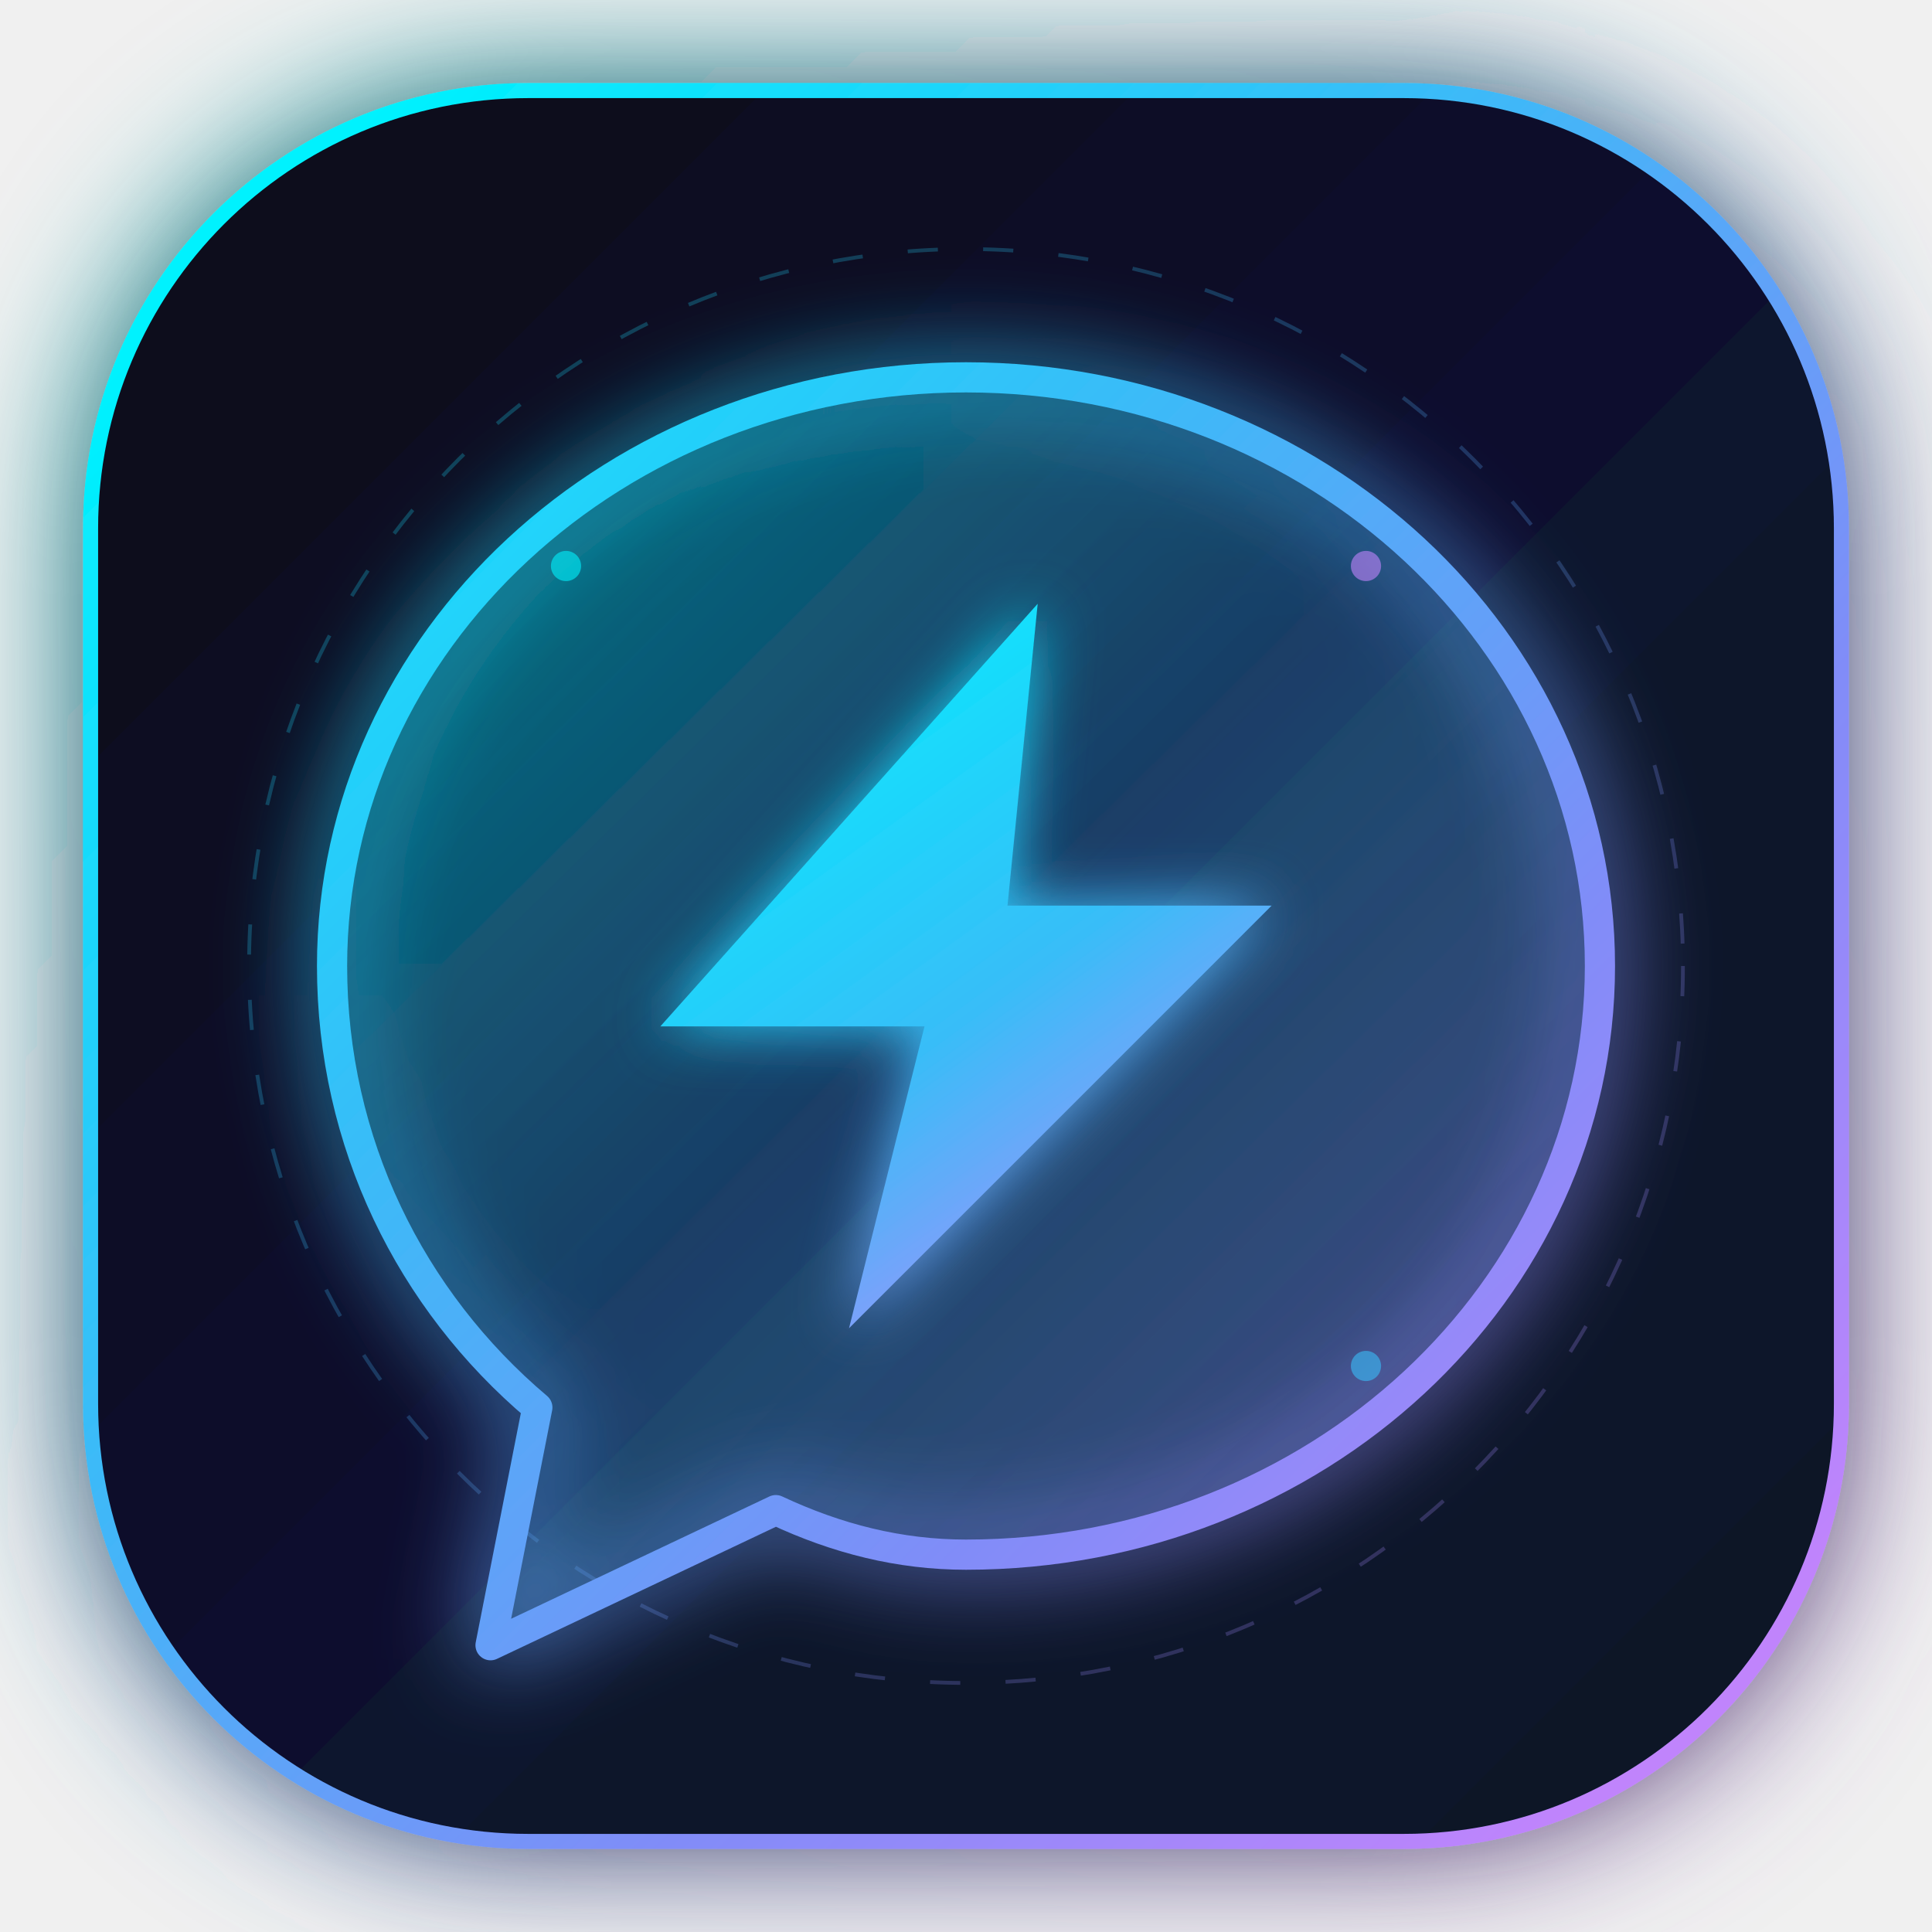
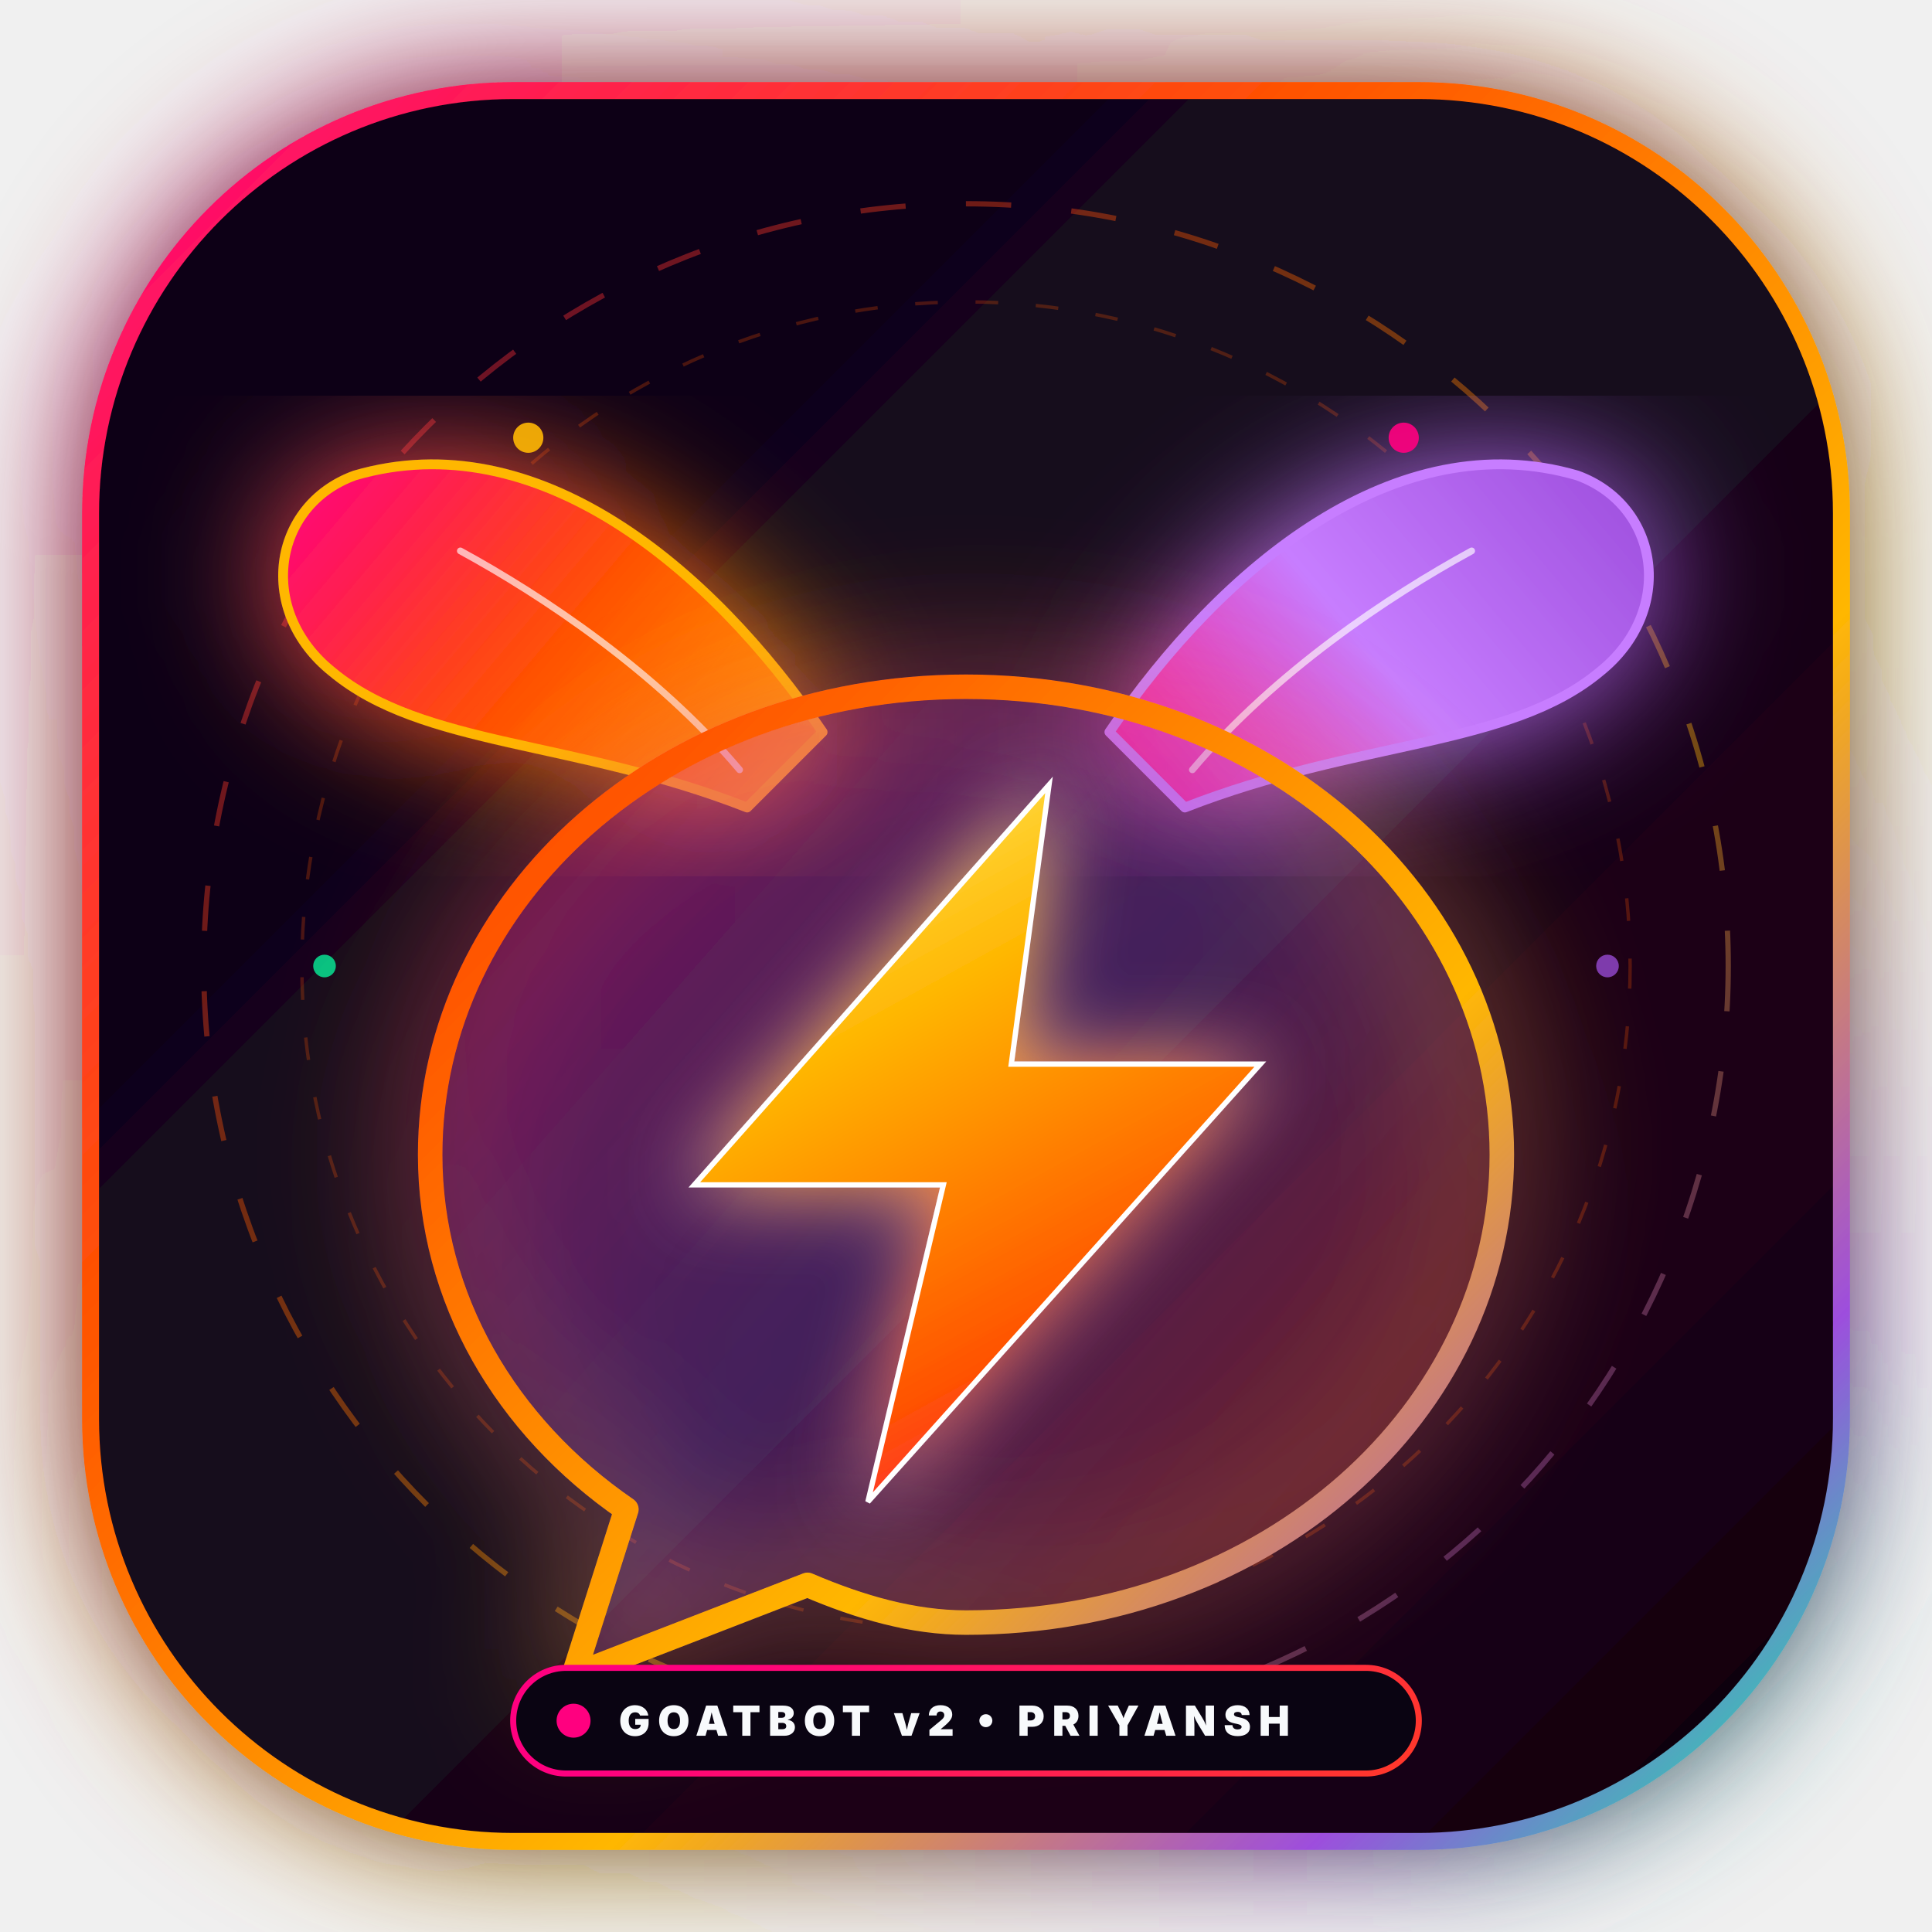
<svg xmlns="http://www.w3.org/2000/svg" width="512" height="512" viewBox="0 0 512 512" fill="none" role="img" aria-labelledby="logoTitle logoDesc">
  <defs>
-     <linearGradient id="bgGrad" x1="0" y1="0" x2="512" y2="512" gradientUnits="userSpaceOnUse">
-       <stop stop-color="#070914" />
-       <stop offset="0.5" stop-color="#0f112e" />
-       <stop offset="1" stop-color="#061826" />
+     <linearGradient id="cyberBg" x1="0" y1="0" x2="512" y2="512" gradientUnits="userSpaceOnUse">
+       <stop stop-color="#07040D" />
+       <stop offset="0.4" stop-color="#14071D" />
+       <stop offset="0.75" stop-color="#1C0616" />
+       <stop offset="1" stop-color="#08020A" />
    </linearGradient>
-     <linearGradient id="neonAccent" x1="64" y1="64" x2="448" y2="448" gradientUnits="userSpaceOnUse">
-       <stop stop-color="#00F2FE" />
-       <stop offset="0.35" stop-color="#38BDF8" />
-       <stop offset="0.7" stop-color="#818CF8" />
-       <stop offset="1" stop-color="#C084FC" />
+     <linearGradient id="cyberRim" x1="24" y1="24" x2="488" y2="488" gradientUnits="userSpaceOnUse">
+       <stop stop-color="#FF007F" />
+       <stop offset="0.35" stop-color="#FF5400" />
+       <stop offset="0.65" stop-color="#FFB703" />
+       <stop offset="0.85" stop-color="#9D4EDD" />
+       <stop offset="1" stop-color="#05FFA1" />
    </linearGradient>
-     <linearGradient id="bubbleGrad" x1="128" y1="120" x2="384" y2="380" gradientUnits="userSpaceOnUse">
-       <stop stop-color="#00F2FE" stop-opacity="0.25" />
-       <stop offset="0.5" stop-color="#38BDF8" stop-opacity="0.15" />
-       <stop offset="1" stop-color="#818CF8" stop-opacity="0.25" />
+     <linearGradient id="hornLeft" x1="90" y1="110" x2="220" y2="220" gradientUnits="userSpaceOnUse">
+       <stop stop-color="#FF007F" />
+       <stop offset="0.5" stop-color="#FF5400" />
+       <stop offset="1" stop-color="#FFB703" />
    </linearGradient>
-     <linearGradient id="boltGrad" x1="200" y1="160" x2="330" y2="340" gradientUnits="userSpaceOnUse">
-       <stop stop-color="#00F2FE" />
-       <stop offset="0.55" stop-color="#38BDF8" />
-       <stop offset="1" stop-color="#C084FC" />
+     <linearGradient id="hornRight" x1="422" y1="110" x2="292" y2="220" gradientUnits="userSpaceOnUse">
+       <stop stop-color="#9D4EDD" />
+       <stop offset="0.5" stop-color="#C77DFF" />
+       <stop offset="1" stop-color="#FF007F" />
    </linearGradient>
-     <filter id="outerGlow" x="-20%" y="-20%" width="140%" height="140%">
-       <feGaussianBlur stdDeviation="20" result="blur" />
+     <linearGradient id="plasmaBubble" x1="114" y1="180" x2="398" y2="430" gradientUnits="userSpaceOnUse">
+       <stop stop-color="#FF007F" stop-opacity="0.28" />
+       <stop offset="0.5" stop-color="#9D4EDD" stop-opacity="0.18" />
+       <stop offset="1" stop-color="#FF5400" stop-opacity="0.25" />
+     </linearGradient>
+     <linearGradient id="plasmaBolt" x1="220" y1="200" x2="330" y2="400" gradientUnits="userSpaceOnUse">
+       <stop stop-color="#FFF066" />
+       <stop offset="0.3" stop-color="#FFB703" />
+       <stop offset="0.7" stop-color="#FF5400" />
+       <stop offset="1" stop-color="#FF007F" />
+     </linearGradient>
+     <filter id="crimsonGlow" x="-20%" y="-20%" width="140%" height="140%">
+       <feGaussianBlur stdDeviation="18" result="blur" />
      <feMerge>
        <feMergeNode in="blur" />
        <feMergeNode in="SourceGraphic" />
      </feMerge>
    </filter>
-     <filter id="iconGlow" x="-30%" y="-30%" width="160%" height="160%">
-       <feGaussianBlur stdDeviation="12" result="blur" />
-       <feMerge>
-         <feMergeNode in="blur" />
-         <feMergeNode in="SourceGraphic" />
-       </feMerge>
-     </filter>
-     <filter id="boltGlow" x="-40%" y="-40%" width="180%" height="180%">
-       <feGaussianBlur stdDeviation="8" result="blur" />
+     <filter id="boltFire" x="-35%" y="-35%" width="170%" height="170%">
+       <feGaussianBlur stdDeviation="11" result="blur" />
      <feMerge>
        <feMergeNode in="blur" />
        <feMergeNode in="SourceGraphic" />
      </feMerge>
    </filter>
  </defs>
-   <rect x="24" y="24" width="464" height="464" rx="116" fill="url(#bgGrad)" stroke="url(#neonAccent)" stroke-width="4" filter="url(#outerGlow)" />
-   <circle cx="256" cy="256" r="190" stroke="url(#neonAccent)" stroke-width="1" stroke-dasharray="8 12" stroke-opacity="0.25">
-     <animateTransform attributeName="transform" type="rotate" from="0 256 256" to="360 256 256" dur="30s" repeatCount="indefinite" />
+   <rect x="24" y="24" width="464" height="464" rx="112" fill="url(#cyberBg)" stroke="url(#cyberRim)" stroke-width="4.5" filter="url(#crimsonGlow)" />
+   <circle cx="256" cy="256" r="202" stroke="url(#cyberRim)" stroke-width="1.4" stroke-dasharray="12 16" stroke-opacity="0.4">
+     <animateTransform attributeName="transform" type="rotate" from="0 256 256" to="360 256 256" dur="32s" repeatCount="indefinite" />
  </circle>
-   <g filter="url(#iconGlow)">
-     <path d="M256 100C163.2 100 88 169.8 88 256C88 302.8 108.8 344.6 142.4 373L130 436L205.6 400.2C221.8 407.8 238.4 412 256 412C348.8 412 424 342.2 424 256C424 169.8 348.8 100 256 100Z" fill="url(#bubbleGrad)" stroke="url(#neonAccent)" stroke-width="8" stroke-linejoin="round" />
+   <circle cx="256" cy="256" r="176" stroke="#FF5400" stroke-width="0.9" stroke-opacity="0.25" stroke-dasharray="6 10">
+     <animateTransform attributeName="transform" type="rotate" from="360 256 256" to="0 256 256" dur="24s" repeatCount="indefinite" />
+   </circle>
+   <g filter="url(#crimsonGlow)">
+     <path d="M 218 194 C 188 150 142 112 94 126 C 72 134 68 162 88 178 C 112 198 152 196 198 214 Z" fill="url(#hornLeft)" stroke="#FFB703" stroke-width="2.6" stroke-linejoin="round" />
+     <path d="M 122 146 C 144 158 174 178 196 204" stroke="#FFF" stroke-width="1.8" stroke-linecap="round" opacity="0.65" />
+     <path d="M 294 194 C 324 150 370 112 418 126 C 440 134 444 162 424 178 C 400 198 360 196 314 214 Z" fill="url(#hornRight)" stroke="#C77DFF" stroke-width="2.6" stroke-linejoin="round" />
+     <path d="M 390 146 C 368 158 338 178 316 204" stroke="#FFF" stroke-width="1.8" stroke-linecap="round" opacity="0.65" />
  </g>
-   <g filter="url(#boltGlow)">
-     <path d="M275 160L175 272H245L225 352L337 240H267L275 160Z" fill="url(#boltGrad)">
-       <animate attributeName="opacity" values="1;0.82;1" dur="2.5s" repeatCount="indefinite" />
+   <g filter="url(#crimsonGlow)">
+     <path d="M 256 182 C 176 182 114 238 114 306 C 114 344 134 378 166 400 L 152 444 L 214 420 C 228 426 242 430 256 430 C 336 430 398 374 398 306 C 398 238 336 182 256 182 Z" fill="url(#plasmaBubble)" stroke="url(#cyberRim)" stroke-width="6.5" stroke-linejoin="round" />
+   </g>
+   <g filter="url(#boltFire)">
+     <path d="M 278 208 L 184 314 H 250 L 230 398 L 334 282 H 268 L 278 208 Z" fill="url(#plasmaBolt)" stroke="#FFF" stroke-width="1.4">
+       <animate attributeName="opacity" values="1;0.82;1" dur="2s" repeatCount="indefinite" />
    </path>
  </g>
-   <circle cx="150" cy="150" r="4" fill="#00F2FE" opacity="0.6" />
-   <circle cx="362" cy="150" r="4" fill="#C084FC" opacity="0.6" />
-   <circle cx="362" cy="362" r="4" fill="#38BDF8" opacity="0.6" />
+   <g transform="translate(136, 442)">
+     <rect x="0" y="0" width="240" height="28" rx="14" fill="#0A0412" stroke="url(#cyberRim)" stroke-width="1.6" />
+     <circle cx="16" cy="14" r="4.5" fill="#FF007F">
+       <animate attributeName="opacity" values="1;0.35;1" dur="1.6s" repeatCount="indefinite" />
+     </circle>
+     <text x="28" y="18" fill="#F8FAFC" font-family="Inter,Segoe UI,Arial,sans-serif" font-size="11" font-weight="900" letter-spacing="2">GOATBOT v2 • PRIYANSH</text>
+   </g>
+   <circle cx="140" cy="116" r="4" fill="#FFB703" opacity="0.9" />
+   <circle cx="372" cy="116" r="4" fill="#FF007F" opacity="0.9" />
+   <circle cx="86" cy="256" r="3" fill="#05FFA1" opacity="0.75" />
+   <circle cx="426" cy="256" r="3" fill="#9D4EDD" opacity="0.75" />
</svg>
